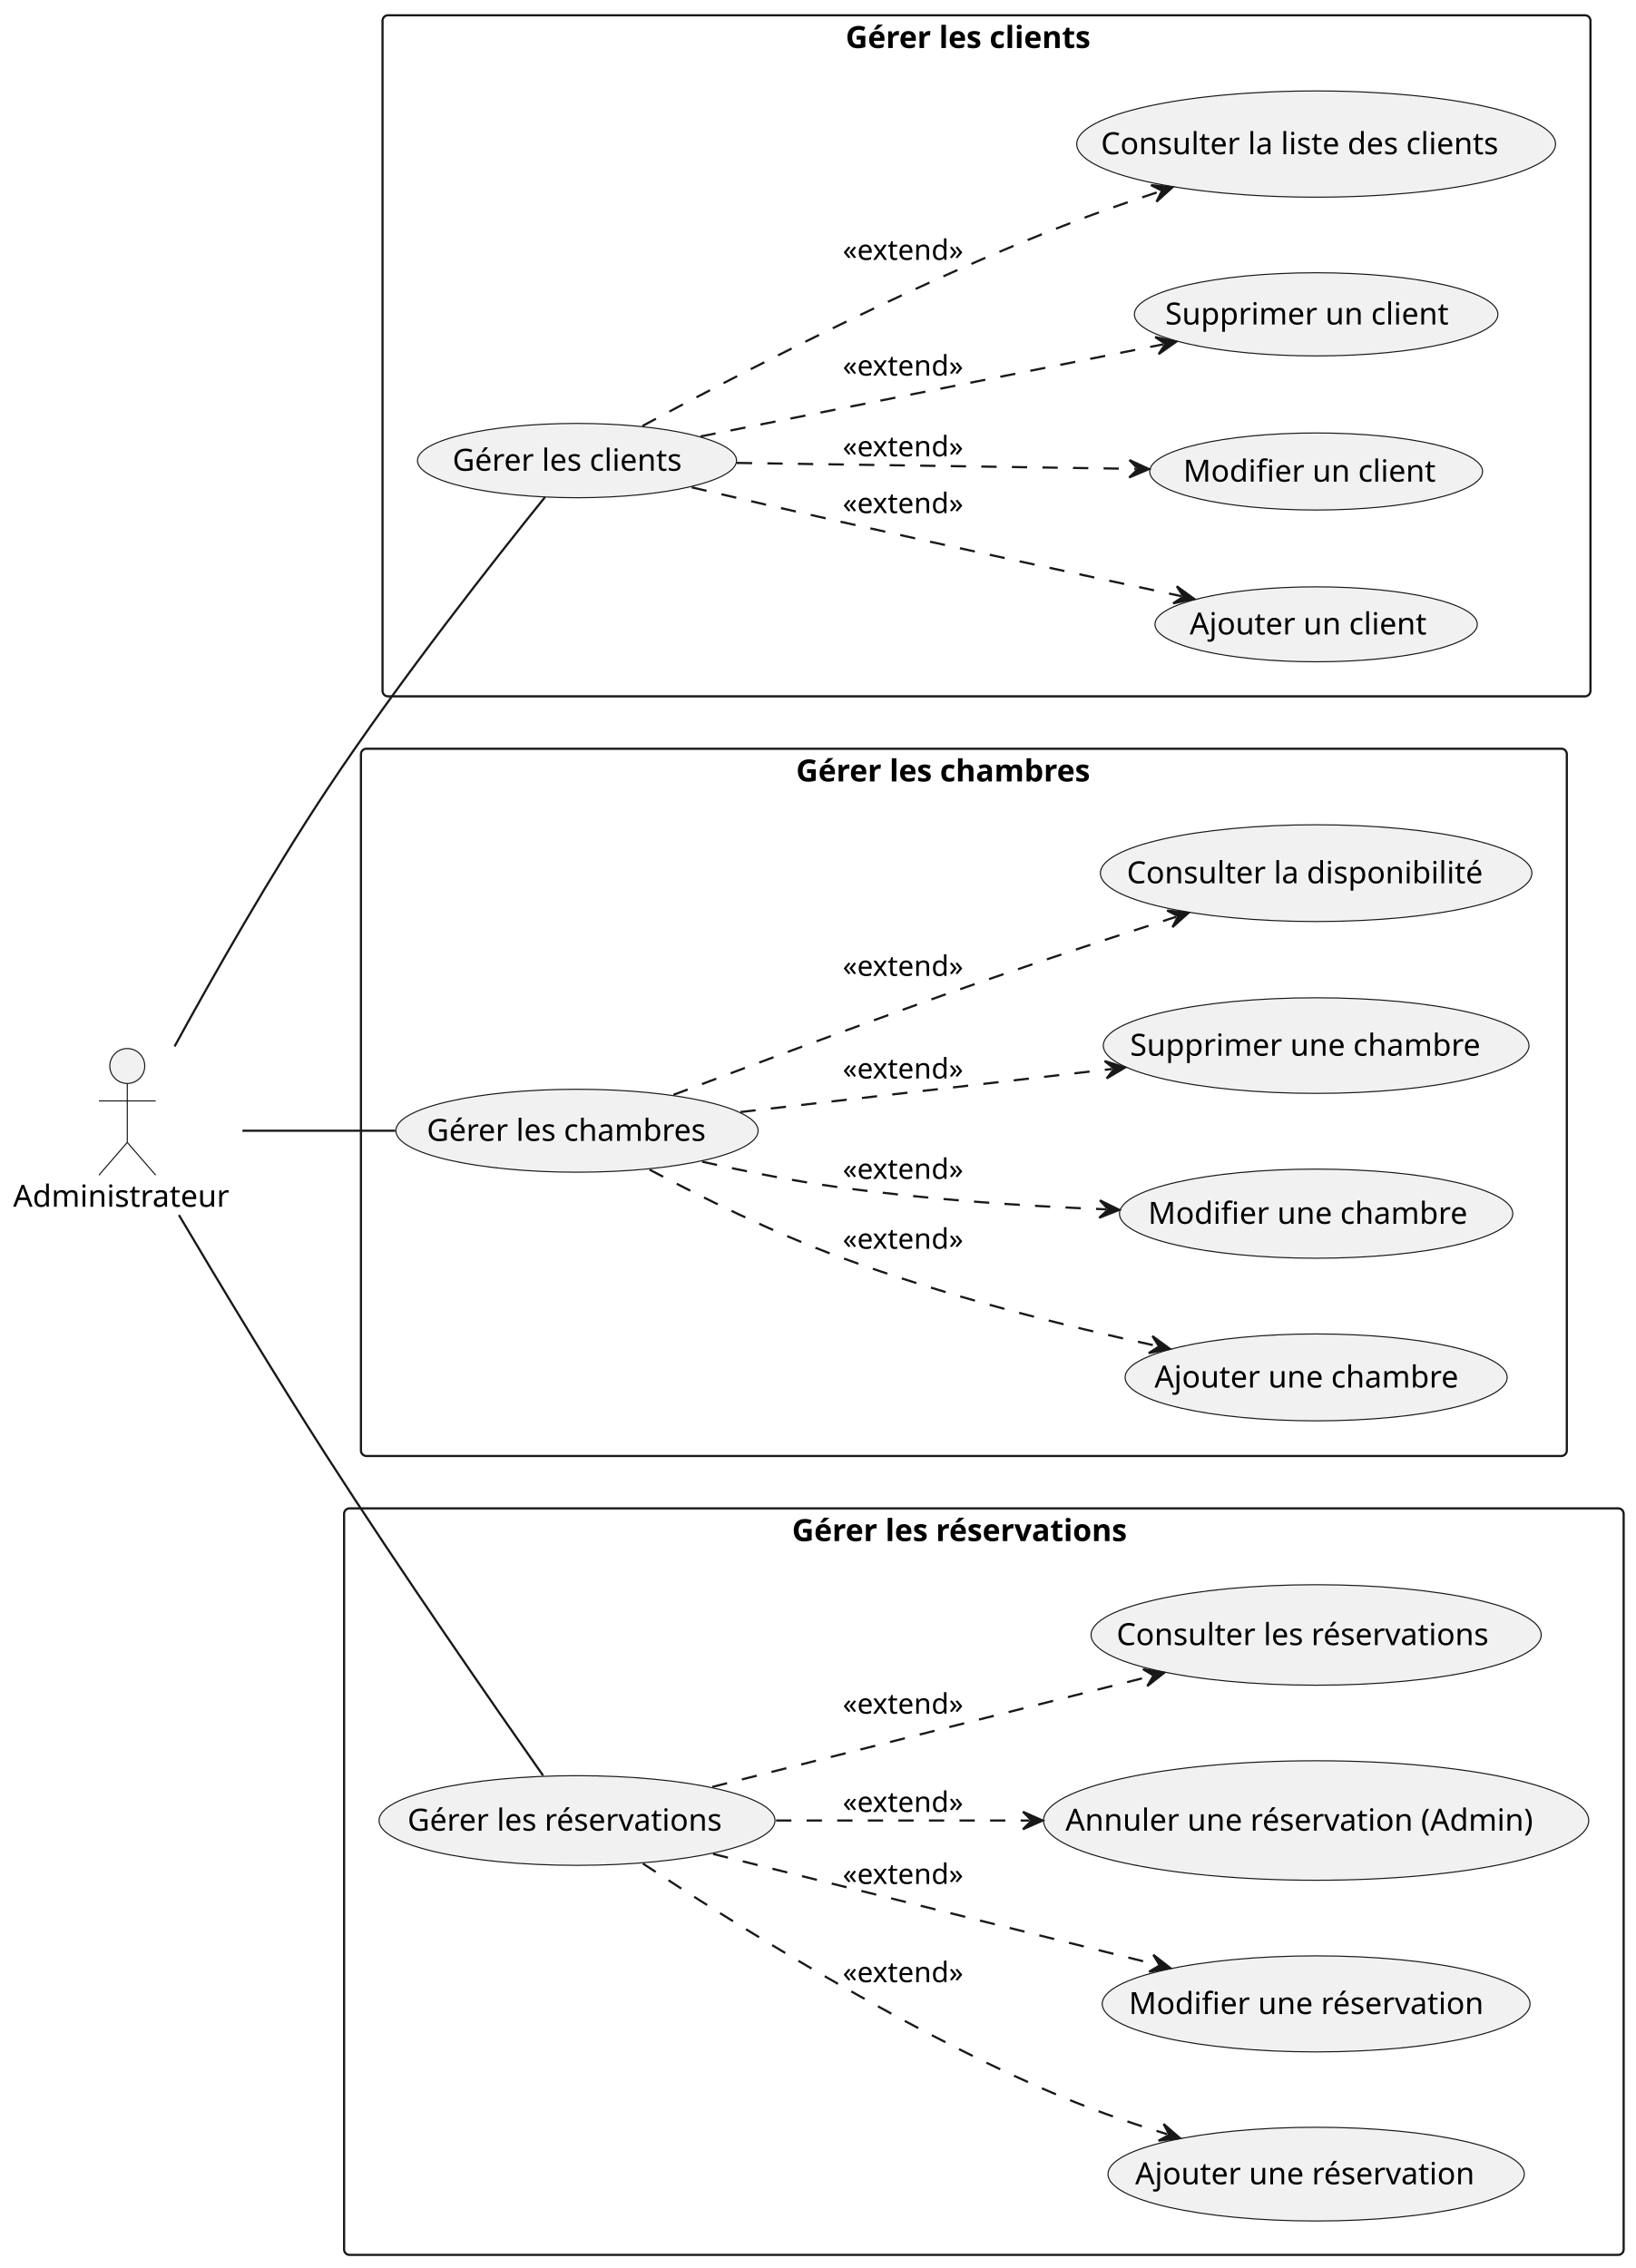
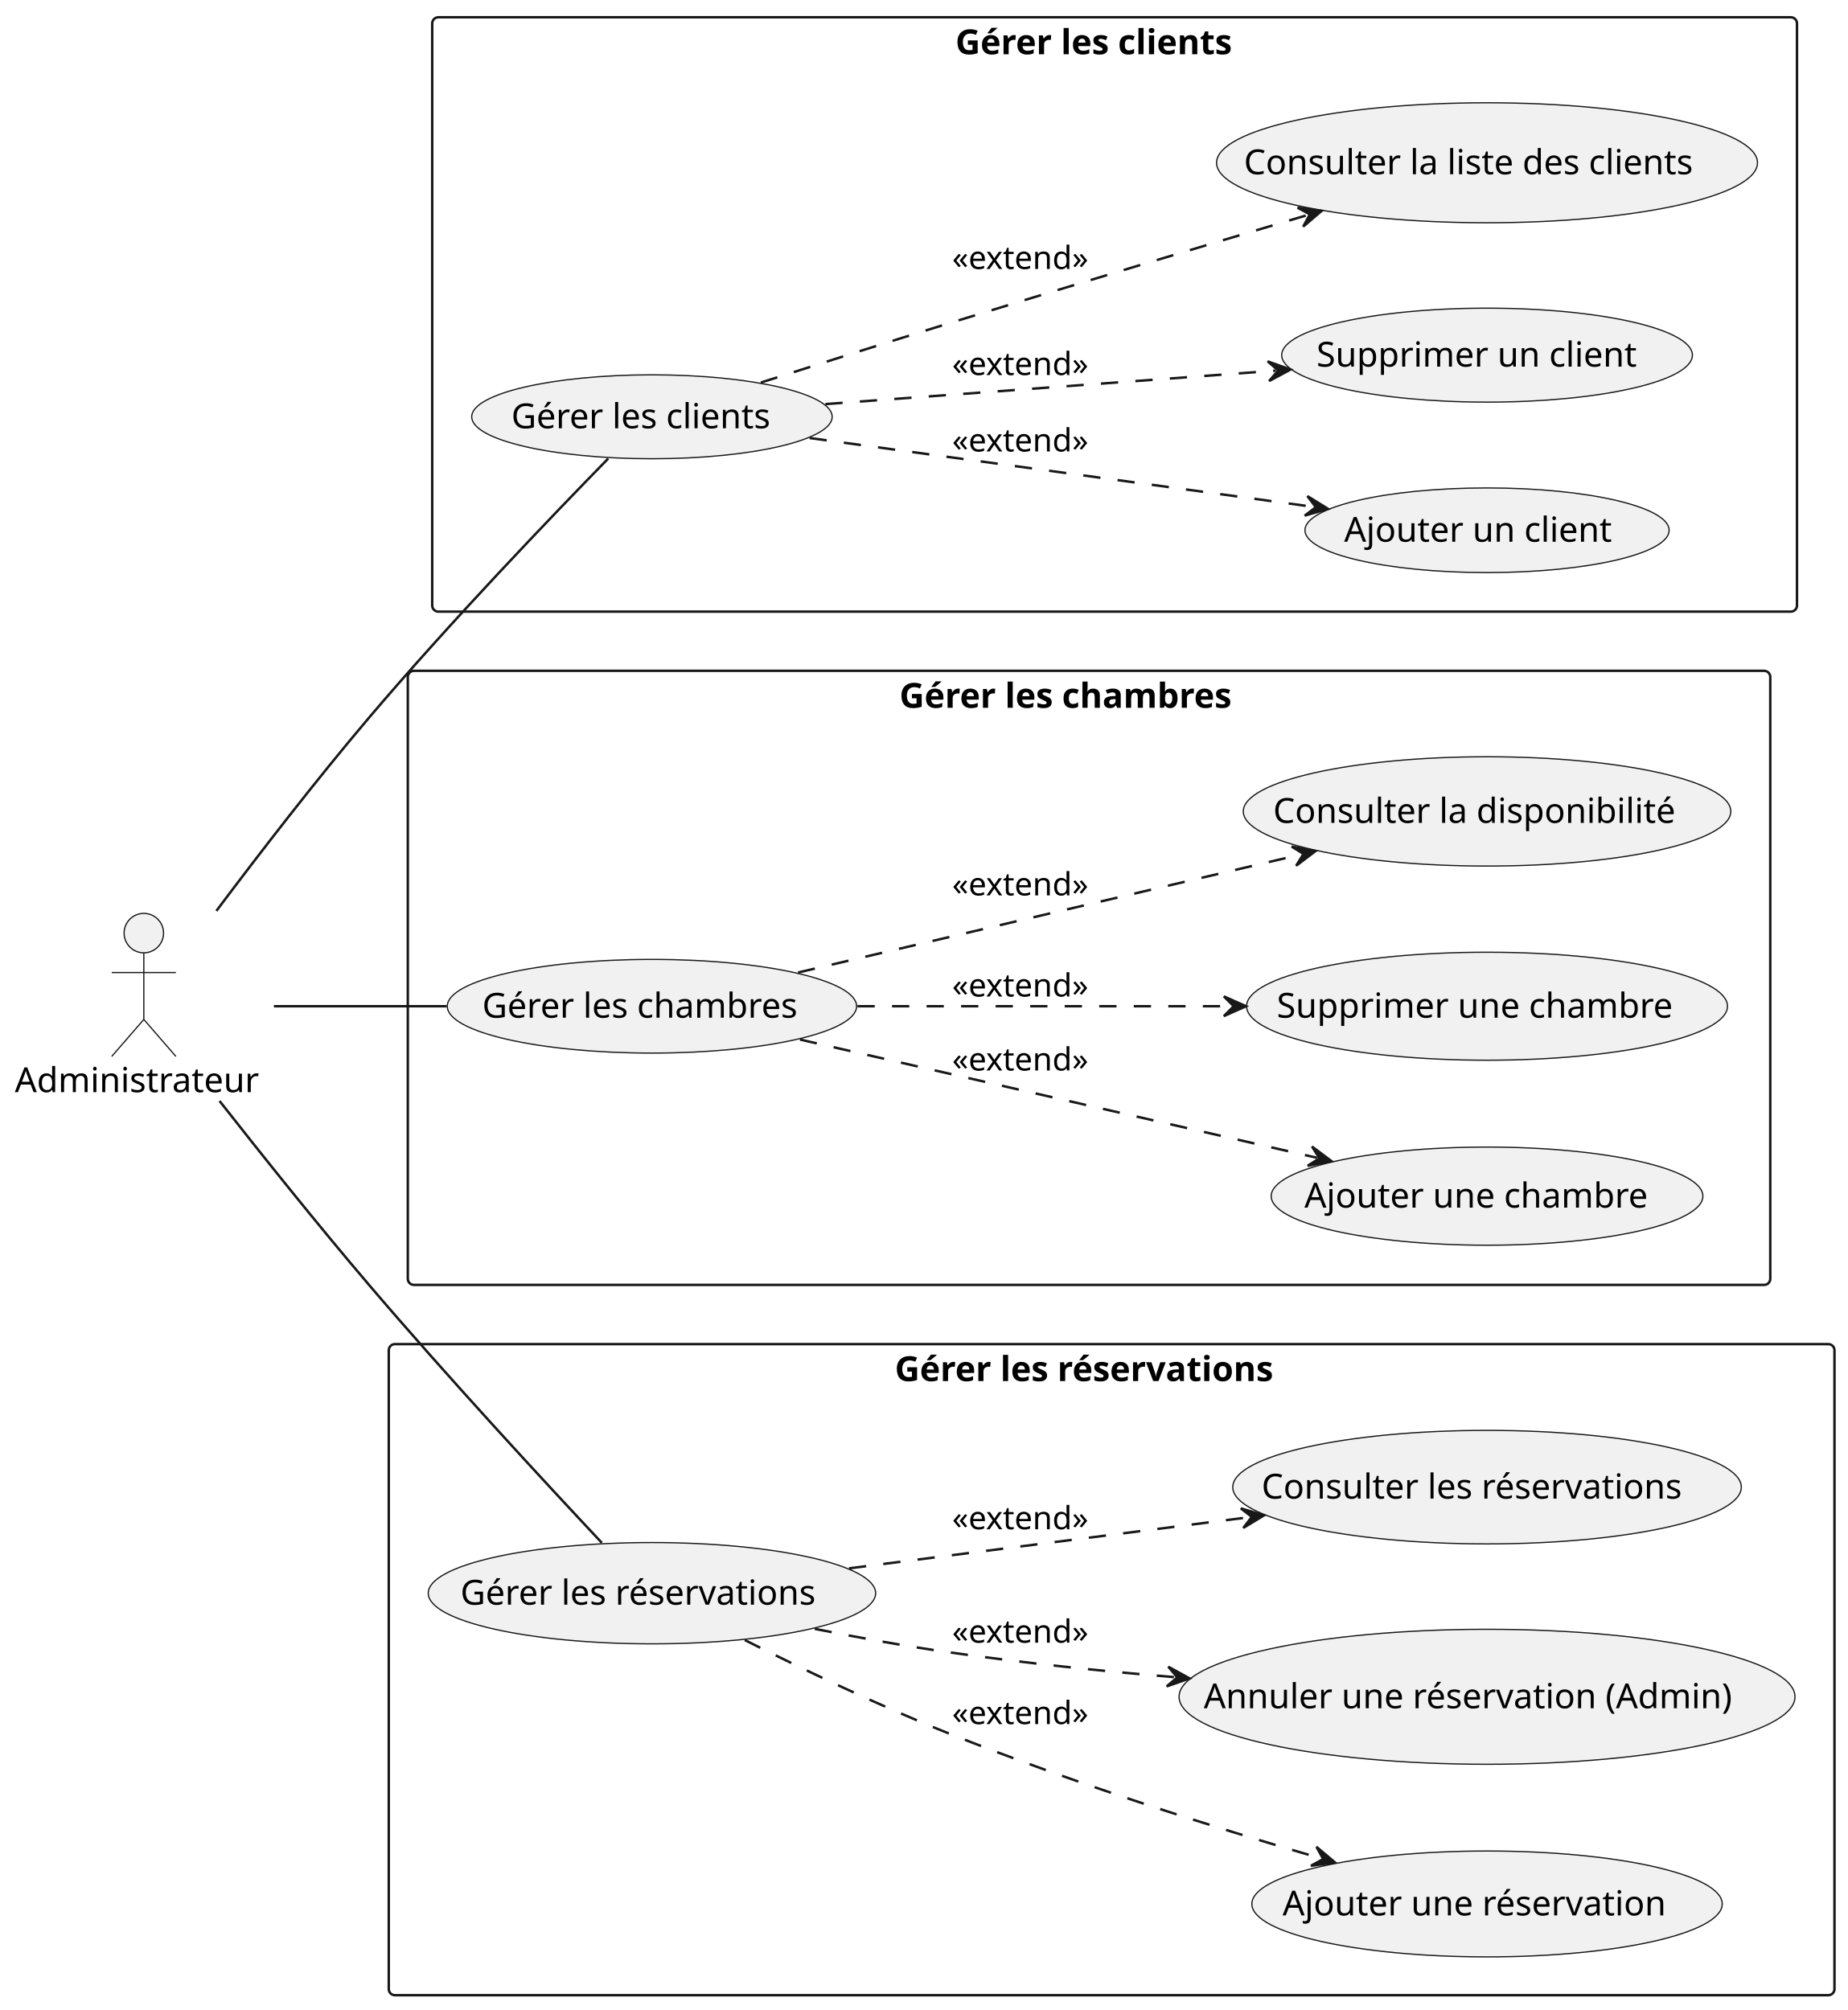
- <svg xmlns="http://www.w3.org/2000/svg" contentStyleType="text/css" data-diagram-type="DESCRIPTION" height="1039px" preserveAspectRatio="none" style="width:749px;height:1039px;background:#FFFFFF;" version="1.1" viewBox="0 0 749 1039" width="749px" zoomAndPan="magnify">
+ <svg xmlns="http://www.w3.org/2000/svg" contentStyleType="text/css" data-diagram-type="DESCRIPTION" height="815px" preserveAspectRatio="none" style="width:749px;height:815px;background:#FFFFFF;" version="1.1" viewBox="0 0 749 815" width="749px" zoomAndPan="magnify">
  <defs />
  <g>
    <g class="cluster" data-entity="Gérer les clients" data-source-line="5" data-uid="ent0003" id="cluster_Gérer les clients">
-       <rect fill="none" height="312" rx="2.5" ry="2.5" style="stroke:#181818;stroke-width:1;" width="553.26" x="175.21" y="7" />
+       <rect fill="none" height="241" rx="2.5" ry="2.5" style="stroke:#181818;stroke-width:1;" width="553.26" x="175.21" y="7" />
      <text fill="#000000" font-family="sans-serif" font-size="14" font-weight="bold" lengthAdjust="spacing" textLength="129.049" x="387.316" y="21.995">Gérer les clients</text>
    </g>
-     <g class="cluster" data-entity="Gérer les chambres" data-source-line="18" data-uid="ent0013" id="cluster_Gérer les chambres">
-       <rect fill="none" height="324" rx="2.5" ry="2.5" style="stroke:#181818;stroke-width:1;" width="552.32" x="165.32" y="343" />
-       <text fill="#000000" font-family="sans-serif" font-size="14" font-weight="bold" lengthAdjust="spacing" textLength="153.72" x="364.62" y="357.995">Gérer les chambres</text>
+     <g class="cluster" data-entity="Gérer les chambres" data-source-line="18" data-uid="ent0011" id="cluster_Gérer les chambres">
+       <rect fill="none" height="249" rx="2.5" ry="2.5" style="stroke:#181818;stroke-width:1;" width="552.32" x="165.32" y="272" />
+       <text fill="#000000" font-family="sans-serif" font-size="14" font-weight="bold" lengthAdjust="spacing" textLength="153.72" x="364.62" y="286.995">Gérer les chambres</text>
    </g>
-     <g class="cluster" data-entity="Gérer les réservations" data-source-line="31" data-uid="ent0023" id="cluster_Gérer les réservations">
-       <rect fill="none" height="342" rx="2.5" ry="2.5" style="stroke:#181818;stroke-width:1;" width="586.07" x="157.6" y="691" />
-       <text fill="#000000" font-family="sans-serif" font-size="14" font-weight="bold" lengthAdjust="spacing" textLength="175.779" x="362.745" y="705.995">Gérer les réservations</text>
+     <g class="cluster" data-entity="Gérer les réservations" data-source-line="31" data-uid="ent0019" id="cluster_Gérer les réservations">
+       <rect fill="none" height="264" rx="2.5" ry="2.5" style="stroke:#181818;stroke-width:1;" width="586.07" x="157.6" y="545" />
+       <text fill="#000000" font-family="sans-serif" font-size="14" font-weight="bold" lengthAdjust="spacing" textLength="175.779" x="362.745" y="559.995">Gérer les réservations</text>
    </g>
    <g class="entity" data-entity="UC6" data-source-line="6" data-uid="ent0004" id="entity_UC6">
-       <ellipse cx="264.286" cy="210.995" fill="#F1F1F1" rx="73.076" ry="17.015" style="stroke:#181818;stroke-width:0.5;" />
-       <text fill="#000000" font-family="sans-serif" font-size="14" lengthAdjust="spacing" textLength="114.03" x="207.271" y="215.644">Gérer les clients</text>
+       <ellipse cx="264.286" cy="168.995" fill="#F1F1F1" rx="73.076" ry="17.015" style="stroke:#181818;stroke-width:0.5;" />
+       <text fill="#000000" font-family="sans-serif" font-size="14" lengthAdjust="spacing" textLength="114.03" x="207.271" y="173.644">Gérer les clients</text>
    </g>
    <g class="entity" data-entity="UC6_1" data-source-line="7" data-uid="ent0005" id="entity_UC6_1">
-       <ellipse cx="602.823" cy="286.005" fill="#F1F1F1" rx="73.823" ry="17.165" style="stroke:#181818;stroke-width:0.5;" />
-       <text fill="#000000" font-family="sans-serif" font-size="14" lengthAdjust="spacing" textLength="115.862" x="544.892" y="290.653">Ajouter un client</text>
+       <ellipse cx="602.823" cy="215.005" fill="#F1F1F1" rx="73.823" ry="17.165" style="stroke:#181818;stroke-width:0.5;" />
+       <text fill="#000000" font-family="sans-serif" font-size="14" lengthAdjust="spacing" textLength="115.862" x="544.892" y="219.653">Ajouter un client</text>
    </g>
-     <g class="entity" data-entity="UC6_2" data-source-line="8" data-uid="ent0006" id="entity_UC6_2">
-       <ellipse cx="602.823" cy="215.997" fill="#F1F1F1" rx="76.233" ry="17.647" style="stroke:#181818;stroke-width:0.5;" />
-       <text fill="#000000" font-family="sans-serif" font-size="14" lengthAdjust="spacing" textLength="121.707" x="541.97" y="220.645">Modifier un client</text>
-     </g>
-     <g class="entity" data-entity="UC6_3" data-source-line="9" data-uid="ent0007" id="entity_UC6_3">
+     <g class="entity" data-entity="UC6_3" data-source-line="9" data-uid="ent0006" id="entity_UC6_3">
      <ellipse cx="602.823" cy="144.001" fill="#F1F1F1" rx="83.253" ry="19.051" style="stroke:#181818;stroke-width:0.5;" />
      <text fill="#000000" font-family="sans-serif" font-size="14" lengthAdjust="spacing" textLength="138.284" x="533.681" y="148.649">Supprimer un client</text>
    </g>
-     <g class="entity" data-entity="UC6_4" data-source-line="10" data-uid="ent0008" id="entity_UC6_4">
+     <g class="entity" data-entity="UC6_4" data-source-line="10" data-uid="ent0007" id="entity_UC6_4">
      <ellipse cx="602.816" cy="65.999" fill="#F1F1F1" rx="109.646" ry="24.329" style="stroke:#181818;stroke-width:0.5;" />
      <text fill="#000000" font-family="sans-serif" font-size="14" lengthAdjust="spacing" textLength="197.114" x="504.259" y="70.648">Consulter la liste des clients</text>
    </g>
-     <g class="entity" data-entity="UC7" data-source-line="19" data-uid="ent0014" id="entity_UC7">
-       <ellipse cx="264.288" cy="518.004" fill="#F1F1F1" rx="82.968" ry="18.994" style="stroke:#181818;stroke-width:0.5;" />
-       <text fill="#000000" font-family="sans-serif" font-size="14" lengthAdjust="spacing" textLength="137.621" x="195.477" y="522.652">Gérer les chambres</text>
+     <g class="entity" data-entity="UC7" data-source-line="19" data-uid="ent0012" id="entity_UC7">
+       <ellipse cx="264.288" cy="408.003" fill="#F1F1F1" rx="82.968" ry="18.994" style="stroke:#181818;stroke-width:0.5;" />
+       <text fill="#000000" font-family="sans-serif" font-size="14" lengthAdjust="spacing" textLength="137.621" x="195.477" y="412.652">Gérer les chambres</text>
    </g>
-     <g class="entity" data-entity="UC7_1" data-source-line="20" data-uid="ent0015" id="entity_UC7_1">
-       <ellipse cx="602.823" cy="631.001" fill="#F1F1F1" rx="87.504" ry="19.901" style="stroke:#181818;stroke-width:0.5;" />
-       <text fill="#000000" font-family="sans-serif" font-size="14" lengthAdjust="spacing" textLength="148.066" x="528.79" y="635.649">Ajouter une chambre</text>
+     <g class="entity" data-entity="UC7_1" data-source-line="20" data-uid="ent0013" id="entity_UC7_1">
+       <ellipse cx="602.823" cy="485.001" fill="#F1F1F1" rx="87.504" ry="19.901" style="stroke:#181818;stroke-width:0.5;" />
+       <text fill="#000000" font-family="sans-serif" font-size="14" lengthAdjust="spacing" textLength="148.066" x="528.79" y="489.649">Ajouter une chambre</text>
    </g>
-     <g class="entity" data-entity="UC7_2" data-source-line="21" data-uid="ent0016" id="entity_UC7_2">
-       <ellipse cx="602.815" cy="555.995" fill="#F1F1F1" rx="90.075" ry="20.415" style="stroke:#181818;stroke-width:0.5;" />
-       <text fill="#000000" font-family="sans-serif" font-size="14" lengthAdjust="spacing" textLength="153.911" x="525.86" y="560.644">Modifier une chambre</text>
+     <g class="entity" data-entity="UC7_3" data-source-line="22" data-uid="ent0014" id="entity_UC7_3">
+       <ellipse cx="602.82" cy="407.996" fill="#F1F1F1" rx="97.48" ry="21.896" style="stroke:#181818;stroke-width:0.5;" />
+       <text fill="#000000" font-family="sans-serif" font-size="14" lengthAdjust="spacing" textLength="170.488" x="517.576" y="412.644">Supprimer une chambre</text>
    </g>
-     <g class="entity" data-entity="UC7_3" data-source-line="22" data-uid="ent0017" id="entity_UC7_3">
-       <ellipse cx="602.82" cy="478.996" fill="#F1F1F1" rx="97.48" ry="21.896" style="stroke:#181818;stroke-width:0.5;" />
-       <text fill="#000000" font-family="sans-serif" font-size="14" lengthAdjust="spacing" textLength="170.488" x="517.576" y="483.644">Supprimer une chambre</text>
+     <g class="entity" data-entity="UC7_4" data-source-line="23" data-uid="ent0015" id="entity_UC7_4">
+       <ellipse cx="602.824" cy="329.003" fill="#F1F1F1" rx="98.814" ry="22.163" style="stroke:#181818;stroke-width:0.5;" />
+       <text fill="#000000" font-family="sans-serif" font-size="14" lengthAdjust="spacing" textLength="173.441" x="516.104" y="333.651">Consulter la disponibilité</text>
    </g>
-     <g class="entity" data-entity="UC7_4" data-source-line="23" data-uid="ent0018" id="entity_UC7_4">
-       <ellipse cx="602.824" cy="400.003" fill="#F1F1F1" rx="98.814" ry="22.163" style="stroke:#181818;stroke-width:0.5;" />
-       <text fill="#000000" font-family="sans-serif" font-size="14" lengthAdjust="spacing" textLength="173.441" x="516.104" y="404.651">Consulter la disponibilité</text>
+     <g class="entity" data-entity="UC8" data-source-line="32" data-uid="ent0020" id="entity_UC8">
+       <ellipse cx="264.286" cy="645.997" fill="#F1F1F1" rx="90.686" ry="20.537" style="stroke:#181818;stroke-width:0.5;" />
+       <text fill="#000000" font-family="sans-serif" font-size="14" lengthAdjust="spacing" textLength="155.292" x="186.64" y="650.646">Gérer les réservations</text>
    </g>
-     <g class="entity" data-entity="UC8" data-source-line="32" data-uid="ent0024" id="entity_UC8">
-       <ellipse cx="264.286" cy="833.997" fill="#F1F1F1" rx="90.686" ry="20.537" style="stroke:#181818;stroke-width:0.5;" />
-       <text fill="#000000" font-family="sans-serif" font-size="14" lengthAdjust="spacing" textLength="155.292" x="186.64" y="838.646">Gérer les réservations</text>
+     <g class="entity" data-entity="UC8_1" data-source-line="33" data-uid="ent0021" id="entity_UC8_1">
+       <ellipse cx="602.822" cy="771.999" fill="#F1F1F1" rx="95.343" ry="21.468" style="stroke:#181818;stroke-width:0.5;" />
+       <text fill="#000000" font-family="sans-serif" font-size="14" lengthAdjust="spacing" textLength="165.737" x="519.954" y="776.647">Ajouter une réservation</text>
    </g>
-     <g class="entity" data-entity="UC8_1" data-source-line="33" data-uid="ent0025" id="entity_UC8_1">
-       <ellipse cx="602.822" cy="995.999" fill="#F1F1F1" rx="95.343" ry="21.468" style="stroke:#181818;stroke-width:0.5;" />
-       <text fill="#000000" font-family="sans-serif" font-size="14" lengthAdjust="spacing" textLength="165.737" x="519.954" y="1000.647">Ajouter une réservation</text>
+     <g class="entity" data-entity="UC8_3" data-source-line="35" data-uid="ent0022" id="entity_UC8_3">
+       <ellipse cx="602.817" cy="687.999" fill="#F1F1F1" rx="124.847" ry="27.369" style="stroke:#181818;stroke-width:0.5;" />
+       <text fill="#000000" font-family="sans-serif" font-size="14" lengthAdjust="spacing" textLength="229.667" x="487.983" y="692.648">Annuler une réservation (Admin)</text>
    </g>
-     <g class="entity" data-entity="UC8_2" data-source-line="34" data-uid="ent0026" id="entity_UC8_2">
-       <ellipse cx="602.824" cy="918.005" fill="#F1F1F1" rx="97.974" ry="21.995" style="stroke:#181818;stroke-width:0.5;" />
-       <text fill="#000000" font-family="sans-serif" font-size="14" lengthAdjust="spacing" textLength="171.582" x="517.033" y="922.653">Modifier une réservation</text>
-     </g>
-     <g class="entity" data-entity="UC8_3" data-source-line="35" data-uid="ent0027" id="entity_UC8_3">
-       <ellipse cx="602.817" cy="833.999" fill="#F1F1F1" rx="124.847" ry="27.369" style="stroke:#181818;stroke-width:0.5;" />
-       <text fill="#000000" font-family="sans-serif" font-size="14" lengthAdjust="spacing" textLength="229.667" x="487.983" y="838.648">Annuler une réservation (Admin)</text>
-     </g>
-     <g class="entity" data-entity="UC8_4" data-source-line="36" data-uid="ent0028" id="entity_UC8_4">
-       <ellipse cx="602.825" cy="748.997" fill="#F1F1F1" rx="103.085" ry="23.017" style="stroke:#181818;stroke-width:0.5;" />
-       <text fill="#000000" font-family="sans-serif" font-size="14" lengthAdjust="spacing" textLength="182.834" x="511.408" y="753.645">Consulter les réservations</text>
+     <g class="entity" data-entity="UC8_4" data-source-line="36" data-uid="ent0023" id="entity_UC8_4">
+       <ellipse cx="602.825" cy="602.997" fill="#F1F1F1" rx="103.085" ry="23.017" style="stroke:#181818;stroke-width:0.5;" />
+       <text fill="#000000" font-family="sans-serif" font-size="14" lengthAdjust="spacing" textLength="182.834" x="511.408" y="607.645">Consulter les réservations</text>
    </g>
    <g class="entity" data-entity="Administrateur" data-source-line="3" data-uid="ent0002" id="entity_Administrateur">
-       <ellipse cx="58.302" cy="488.35" fill="#F1F1F1" rx="8" ry="8" style="stroke:#181818;stroke-width:0.5;" />
-       <path d="M58.302,496.35 L58.302,523.35 M45.302,504.35 L71.302,504.35 M58.302,523.35 L45.302,538.35 M58.302,523.35 L71.302,538.35" fill="none" style="stroke:#181818;stroke-width:0.5;" />
-       <text fill="#000000" font-family="sans-serif" font-size="14" lengthAdjust="spacing" textLength="104.603" x="6" y="552.845">Administrateur</text>
+       <ellipse cx="58.302" cy="378.35" fill="#F1F1F1" rx="8" ry="8" style="stroke:#181818;stroke-width:0.5;" />
+       <path d="M58.302,386.35 L58.302,413.35 M45.302,394.35 L71.302,394.35 M58.302,413.35 L45.302,428.35 M58.302,413.35 L71.302,428.35" fill="none" style="stroke:#181818;stroke-width:0.5;" />
+       <text fill="#000000" font-family="sans-serif" font-size="14" lengthAdjust="spacing" textLength="104.603" x="6" y="442.845">Administrateur</text>
    </g>
-     <g class="link" data-entity-1="UC6" data-entity-2="UC6_1" data-source-line="12" data-uid="lnk9" id="link_UC6_UC6_1">
-       <path d="M316.79,223.24 C337.91,228.21 362.6,233.96 384.98,239 C440.03,251.41 497.222,263.747 541.092,273.117" fill="none" id="UC6-to-UC6_1" style="stroke:#181818;stroke-width:1;stroke-dasharray:7.0,7.0;" />
-       <polygon fill="#181818" points="546.96,274.37,538.994,268.578,542.07,273.326,537.323,276.402,546.96,274.37" style="stroke:#181818;stroke-width:1;" />
-       <text fill="#000000" font-family="sans-serif" font-size="13" lengthAdjust="spacing" textLength="61.185" x="385.98" y="235.067">«extend»</text>
+     <g class="link" data-entity-1="UC6" data-entity-2="UC6_1" data-source-line="12" data-uid="lnk8" id="link_UC6_UC6_1">
+       <path d="M328.19,177.6 C388.22,185.8 472.225,197.287 532.425,205.517" fill="none" id="UC6-to-UC6_1" style="stroke:#181818;stroke-width:1;stroke-dasharray:7.0,7.0;" />
+       <polygon fill="#181818" points="538.37,206.33,529.995,201.148,533.416,205.653,528.911,209.074,538.37,206.33" style="stroke:#181818;stroke-width:1;" />
+       <text fill="#000000" font-family="sans-serif" font-size="13" lengthAdjust="spacing" textLength="61.185" x="385.98" y="183.067">«extend»</text>
    </g>
-     <g class="link" data-entity-1="UC6" data-entity-2="UC6_2" data-source-line="13" data-uid="lnk10" id="link_UC6_UC6_2">
-       <path d="M337.48,212.07 C393.11,212.9 463.791,213.951 520.251,214.791" fill="none" id="UC6-to-UC6_2" style="stroke:#181818;stroke-width:1;stroke-dasharray:7.0,7.0;" />
-       <polygon fill="#181818" points="526.25,214.88,517.311,210.747,521.251,214.806,517.192,218.746,526.25,214.88" style="stroke:#181818;stroke-width:1;" />
-       <text fill="#000000" font-family="sans-serif" font-size="13" lengthAdjust="spacing" textLength="61.185" x="385.98" y="209.067">«extend»</text>
+     <g class="link" data-entity-1="UC6" data-entity-2="UC6_3" data-source-line="14" data-uid="lnk9" id="link_UC6_UC6_3">
+       <path d="M334.61,163.85 C389.45,159.78 460.046,154.535 517.177,150.285" fill="none" id="UC6-to-UC6_3" style="stroke:#181818;stroke-width:1;stroke-dasharray:7.0,7.0;" />
+       <polygon fill="#181818" points="523.16,149.84,513.888,146.519,518.174,150.211,514.481,154.497,523.16,149.84" style="stroke:#181818;stroke-width:1;" />
+       <text fill="#000000" font-family="sans-serif" font-size="13" lengthAdjust="spacing" textLength="61.185" x="385.98" y="152.067">«extend»</text>
    </g>
-     <g class="link" data-entity-1="UC6" data-entity-2="UC6_3" data-source-line="14" data-uid="lnk11" id="link_UC6_UC6_3">
-       <path d="M320.86,199.94 C380.79,188.01 470.126,170.222 532.826,157.732" fill="none" id="UC6-to-UC6_3" style="stroke:#181818;stroke-width:1;stroke-dasharray:7.0,7.0;" />
-       <polygon fill="#181818" points="538.71,156.56,529.102,154.395,533.806,157.537,530.665,162.241,538.71,156.56" style="stroke:#181818;stroke-width:1;" />
-       <text fill="#000000" font-family="sans-serif" font-size="13" lengthAdjust="spacing" textLength="61.185" x="385.98" y="172.067">«extend»</text>
+     <g class="link" data-entity-1="UC6" data-entity-2="UC6_4" data-source-line="15" data-uid="lnk10" id="link_UC6_UC6_4">
+       <path d="M308.45,155.11 C331.19,147.84 359.56,138.84 384.98,131 C435.49,115.41 487.028,99.968 530.028,87.198" fill="none" id="UC6-to-UC6_4" style="stroke:#181818;stroke-width:1;stroke-dasharray:7.0,7.0;" />
+       <polygon fill="#181818" points="535.78,85.49,526.014,84.218,530.987,86.913,528.291,91.887,535.78,85.49" style="stroke:#181818;stroke-width:1;" />
+       <text fill="#000000" font-family="sans-serif" font-size="13" lengthAdjust="spacing" textLength="61.185" x="385.98" y="109.067">«extend»</text>
    </g>
-     <g class="link" data-entity-1="UC6" data-entity-2="UC6_4" data-source-line="15" data-uid="lnk12" id="link_UC6_UC6_4">
-       <path d="M294.26,195.13 C334.62,173.4 410.44,134.04 477.98,107 C496.9,99.42 512.12,93.985 531.301,87.675" fill="none" id="UC6-to-UC6_4" style="stroke:#181818;stroke-width:1;stroke-dasharray:7.0,7.0;" />
-       <polygon fill="#181818" points="537,85.8,527.201,84.813,532.25,87.363,529.701,92.412,537,85.8" style="stroke:#181818;stroke-width:1;" />
-       <text fill="#000000" font-family="sans-serif" font-size="13" lengthAdjust="spacing" textLength="61.185" x="385.98" y="119.067">«extend»</text>
+     <g class="link" data-entity-1="UC7" data-entity-2="UC7_1" data-source-line="25" data-uid="lnk16" id="link_UC7_UC7_1">
+       <path d="M324.29,421.5 C384.71,435.32 472.391,455.381 533.901,469.461" fill="none" id="UC7-to-UC7_1" style="stroke:#181818;stroke-width:1;stroke-dasharray:7.0,7.0;" />
+       <polygon fill="#181818" points="539.75,470.8,531.869,464.893,534.876,469.684,530.084,472.691,539.75,470.8" style="stroke:#181818;stroke-width:1;" />
+       <text fill="#000000" font-family="sans-serif" font-size="13" lengthAdjust="spacing" textLength="61.185" x="385.98" y="434.067">«extend»</text>
    </g>
-     <g class="link" data-entity-1="UC7" data-entity-2="UC7_1" data-source-line="25" data-uid="lnk19" id="link_UC7_UC7_1">
-       <path d="M297.53,535.84 C321.19,548.38 354.39,564.84 384.98,576 C434.41,594.04 486.408,607.109 529.918,616.619" fill="none" id="UC7-to-UC7_1" style="stroke:#181818;stroke-width:1;stroke-dasharray:7.0,7.0;" />
-       <polygon fill="#181818" points="535.78,617.9,527.842,612.071,530.895,616.832,526.134,619.886,535.78,617.9" style="stroke:#181818;stroke-width:1;" />
-       <text fill="#000000" font-family="sans-serif" font-size="13" lengthAdjust="spacing" textLength="61.185" x="385.98" y="572.067">«extend»</text>
+     <g class="link" data-entity-1="UC7" data-entity-2="UC7_3" data-source-line="27" data-uid="lnk17" id="link_UC7_UC7_3">
+       <path d="M347.61,408 C395.19,408 449.3,408 499.12,408" fill="none" id="UC7-to-UC7_3" style="stroke:#181818;stroke-width:1;stroke-dasharray:7.0,7.0;" />
+       <polygon fill="#181818" points="505.12,408,496.12,404,500.12,408,496.12,412,505.12,408" style="stroke:#181818;stroke-width:1;" />
+       <text fill="#000000" font-family="sans-serif" font-size="13" lengthAdjust="spacing" textLength="61.185" x="385.98" y="404.067">«extend»</text>
    </g>
-     <g class="link" data-entity-1="UC7" data-entity-2="UC7_2" data-source-line="26" data-uid="lnk20" id="link_UC7_UC7_2">
-       <path d="M321.58,532.16 C341.49,536.65 364.12,541.18 384.98,544 C426.73,549.65 467.355,552.417 506.635,554.007" fill="none" id="UC7-to-UC7_2" style="stroke:#181818;stroke-width:1;stroke-dasharray:7.0,7.0;" />
-       <polygon fill="#181818" points="512.63,554.25,503.799,549.889,507.634,554.048,503.476,557.883,512.63,554.25" style="stroke:#181818;stroke-width:1;" />
-       <text fill="#000000" font-family="sans-serif" font-size="13" lengthAdjust="spacing" textLength="61.185" x="385.98" y="540.067">«extend»</text>
+     <g class="link" data-entity-1="UC7" data-entity-2="UC7_4" data-source-line="28" data-uid="lnk18" id="link_UC7_UC7_4">
+       <path d="M323.52,394.33 C381.84,380.64 465.719,360.951 527.439,346.461" fill="none" id="UC7-to-UC7_4" style="stroke:#181818;stroke-width:1;stroke-dasharray:7.0,7.0;" />
+       <polygon fill="#181818" points="533.28,345.09,523.604,343.253,528.412,346.233,525.432,351.041,533.28,345.09" style="stroke:#181818;stroke-width:1;" />
+       <text fill="#000000" font-family="sans-serif" font-size="13" lengthAdjust="spacing" textLength="61.185" x="385.98" y="363.067">«extend»</text>
    </g>
-     <g class="link" data-entity-1="UC7" data-entity-2="UC7_3" data-source-line="27" data-uid="lnk21" id="link_UC7_UC7_3">
-       <path d="M339.14,509.44 C391.09,503.42 454.84,496.031 509.39,489.711" fill="none" id="UC7-to-UC7_3" style="stroke:#181818;stroke-width:1;stroke-dasharray:7.0,7.0;" />
-       <polygon fill="#181818" points="515.35,489.02,505.95,486.082,510.383,489.595,506.87,494.029,515.35,489.02" style="stroke:#181818;stroke-width:1;" />
-       <text fill="#000000" font-family="sans-serif" font-size="13" lengthAdjust="spacing" textLength="61.185" x="385.98" y="494.067">«extend»</text>
+     <g class="link" data-entity-1="UC8" data-entity-2="UC8_1" data-source-line="38" data-uid="lnk24" id="link_UC8_UC8_1">
+       <path d="M301.93,665 C325.34,676.75 356.53,691.7 384.98,703 C436.74,723.57 491.509,740.734 535.439,753.514" fill="none" id="UC8-to-UC8_1" style="stroke:#181818;stroke-width:1;stroke-dasharray:7.0,7.0;" />
+       <polygon fill="#181818" points="541.2,755.19,533.676,748.835,536.399,753.793,531.441,756.517,541.2,755.19" style="stroke:#181818;stroke-width:1;" />
+       <text fill="#000000" font-family="sans-serif" font-size="13" lengthAdjust="spacing" textLength="61.185" x="385.98" y="699.067">«extend»</text>
    </g>
-     <g class="link" data-entity-1="UC7" data-entity-2="UC7_4" data-source-line="28" data-uid="lnk22" id="link_UC7_UC7_4">
-       <path d="M308.43,501.56 C331.16,492.95 359.54,482.29 384.98,473 C426.17,457.95 436.44,454.07 477.98,440 C499.59,432.68 517.718,426.746 538.658,420.016" fill="none" id="UC7-to-UC7_4" style="stroke:#181818;stroke-width:1;stroke-dasharray:7.0,7.0;" />
-       <polygon fill="#181818" points="544.37,418.18,534.578,417.126,539.61,419.71,537.026,424.742,544.37,418.18" style="stroke:#181818;stroke-width:1;" />
-       <text fill="#000000" font-family="sans-serif" font-size="13" lengthAdjust="spacing" textLength="61.185" x="385.98" y="447.067">«extend»</text>
+     <g class="link" data-entity-1="UC8" data-entity-2="UC8_3" data-source-line="40" data-uid="lnk25" id="link_UC8_UC8_3">
+       <path d="M330.28,660.45 C347.95,663.99 367.14,667.48 384.98,670 C416.4,674.44 444.561,677.4 476.271,680.05" fill="none" id="UC8-to-UC8_3" style="stroke:#181818;stroke-width:1;stroke-dasharray:7.0,7.0;" />
+       <polygon fill="#181818" points="482.25,680.55,473.614,675.814,477.267,680.134,472.948,683.787,482.25,680.55" style="stroke:#181818;stroke-width:1;" />
+       <text fill="#000000" font-family="sans-serif" font-size="13" lengthAdjust="spacing" textLength="61.185" x="385.98" y="666.067">«extend»</text>
    </g>
-     <g class="link" data-entity-1="UC8" data-entity-2="UC8_1" data-source-line="38" data-uid="lnk29" id="link_UC8_UC8_1">
-       <path d="M294.46,853.73 C334.45,880.09 409.17,926.97 477.98,957 C497.81,965.66 514.442,971.546 534.662,977.726" fill="none" id="UC8-to-UC8_1" style="stroke:#181818;stroke-width:1;stroke-dasharray:7.0,7.0;" />
-       <polygon fill="#181818" points="540.4,979.48,532.962,973.024,535.618,978.019,530.624,980.675,540.4,979.48" style="stroke:#181818;stroke-width:1;" />
-       <text fill="#000000" font-family="sans-serif" font-size="13" lengthAdjust="spacing" textLength="61.185" x="385.98" y="908.067">«extend»</text>
+     <g class="link" data-entity-1="UC8" data-entity-2="UC8_4" data-source-line="41" data-uid="lnk26" id="link_UC8_UC8_4">
+       <path d="M344.19,635.92 C394.61,629.48 454.148,621.871 506.478,615.181" fill="none" id="UC8-to-UC8_4" style="stroke:#181818;stroke-width:1;stroke-dasharray:7.0,7.0;" />
+       <polygon fill="#181818" points="512.43,614.42,502.995,611.594,507.47,615.054,504.01,619.529,512.43,614.42" style="stroke:#181818;stroke-width:1;" />
+       <text fill="#000000" font-family="sans-serif" font-size="13" lengthAdjust="spacing" textLength="61.185" x="385.98" y="620.067">«extend»</text>
    </g>
-     <g class="link" data-entity-1="UC8" data-entity-2="UC8_2" data-source-line="39" data-uid="lnk30" id="link_UC8_UC8_2">
-       <path d="M326.62,849.31 C385.87,864.1 469.489,884.966 530.199,900.126" fill="none" id="UC8-to-UC8_2" style="stroke:#181818;stroke-width:1;stroke-dasharray:7.0,7.0;" />
-       <polygon fill="#181818" points="536.02,901.58,528.257,895.519,531.169,900.369,526.319,903.28,536.02,901.58" style="stroke:#181818;stroke-width:1;" />
-       <text fill="#000000" font-family="sans-serif" font-size="13" lengthAdjust="spacing" textLength="61.185" x="385.98" y="863.067">«extend»</text>
+     <g class="link" data-entity-1="Administrateur" data-entity-2="UC6" data-source-line="44" data-uid="lnk27" id="link_Administrateur_UC6">
+       <path d="M87.71,369.35 C105.07,346.21 128.02,316.43 149.6,291 C182.57,252.15 223.94,209.06 246.58,185.91" fill="none" id="Administrateur-UC6" style="stroke:#181818;stroke-width:1;" />
    </g>
-     <g class="link" data-entity-1="UC8" data-entity-2="UC8_3" data-source-line="40" data-uid="lnk31" id="link_UC8_UC8_3">
-       <path d="M355.47,834 C392.95,834 431.07,834 471.54,834" fill="none" id="UC8-to-UC8_3" style="stroke:#181818;stroke-width:1;stroke-dasharray:7.0,7.0;" />
-       <polygon fill="#181818" points="477.54,834,468.54,830,472.54,834,468.54,838,477.54,834" style="stroke:#181818;stroke-width:1;" />
-       <text fill="#000000" font-family="sans-serif" font-size="13" lengthAdjust="spacing" textLength="61.185" x="385.98" y="830.067">«extend»</text>
+     <g class="link" data-entity-1="Administrateur" data-entity-2="UC7" data-source-line="45" data-uid="lnk28" id="link_Administrateur_UC7">
+       <path d="M111.04,408 C132.29,408 157.41,408 181.06,408" fill="none" id="Administrateur-UC7" style="stroke:#181818;stroke-width:1;" />
    </g>
-     <g class="link" data-entity-1="UC8" data-entity-2="UC8_4" data-source-line="41" data-uid="lnk32" id="link_UC8_UC8_4">
-       <path d="M326.23,818.61 C384.57,803.87 466.633,783.149 527.403,767.799" fill="none" id="UC8-to-UC8_4" style="stroke:#181818;stroke-width:1;stroke-dasharray:7.0,7.0;" />
-       <polygon fill="#181818" points="533.22,766.33,523.514,764.656,528.372,767.554,525.474,772.412,533.22,766.33" style="stroke:#181818;stroke-width:1;" />
-       <text fill="#000000" font-family="sans-serif" font-size="13" lengthAdjust="spacing" textLength="61.185" x="385.98" y="785.067">«extend»</text>
-     </g>
-     <g class="link" data-entity-1="Administrateur" data-entity-2="UC6" data-source-line="44" data-uid="lnk33" id="link_Administrateur_UC6">
-       <path d="M79.95,479.4 C97.49,447.34 123.85,400.87 149.6,362 C183.13,311.39 227.57,255.07 249.64,227.72" fill="none" id="Administrateur-UC6" style="stroke:#181818;stroke-width:1;" />
-     </g>
-     <g class="link" data-entity-1="Administrateur" data-entity-2="UC7" data-source-line="45" data-uid="lnk34" id="link_Administrateur_UC7">
-       <path d="M111.04,518 C132.29,518 157.41,518 181.06,518" fill="none" id="Administrateur-UC7" style="stroke:#181818;stroke-width:1;" />
-     </g>
-     <g class="link" data-entity-1="Administrateur" data-entity-2="UC8" data-source-line="46" data-uid="lnk35" id="link_Administrateur_UC8">
-       <path d="M81.95,556.62 C99.89,586.91 125.81,629.98 149.6,667 C184.02,720.55 226.78,782.11 248.75,813.41" fill="none" id="Administrateur-UC8" style="stroke:#181818;stroke-width:1;" />
+     <g class="link" data-entity-1="Administrateur" data-entity-2="UC8" data-source-line="46" data-uid="lnk29" id="link_Administrateur_UC8">
+       <path d="M89.01,446.42 C106.35,468.51 128.83,496.64 149.6,521 C181.77,558.72 221.01,601.11 243.97,625.57" fill="none" id="Administrateur-UC8" style="stroke:#181818;stroke-width:1;" />
    </g>
  </g>
</svg>
